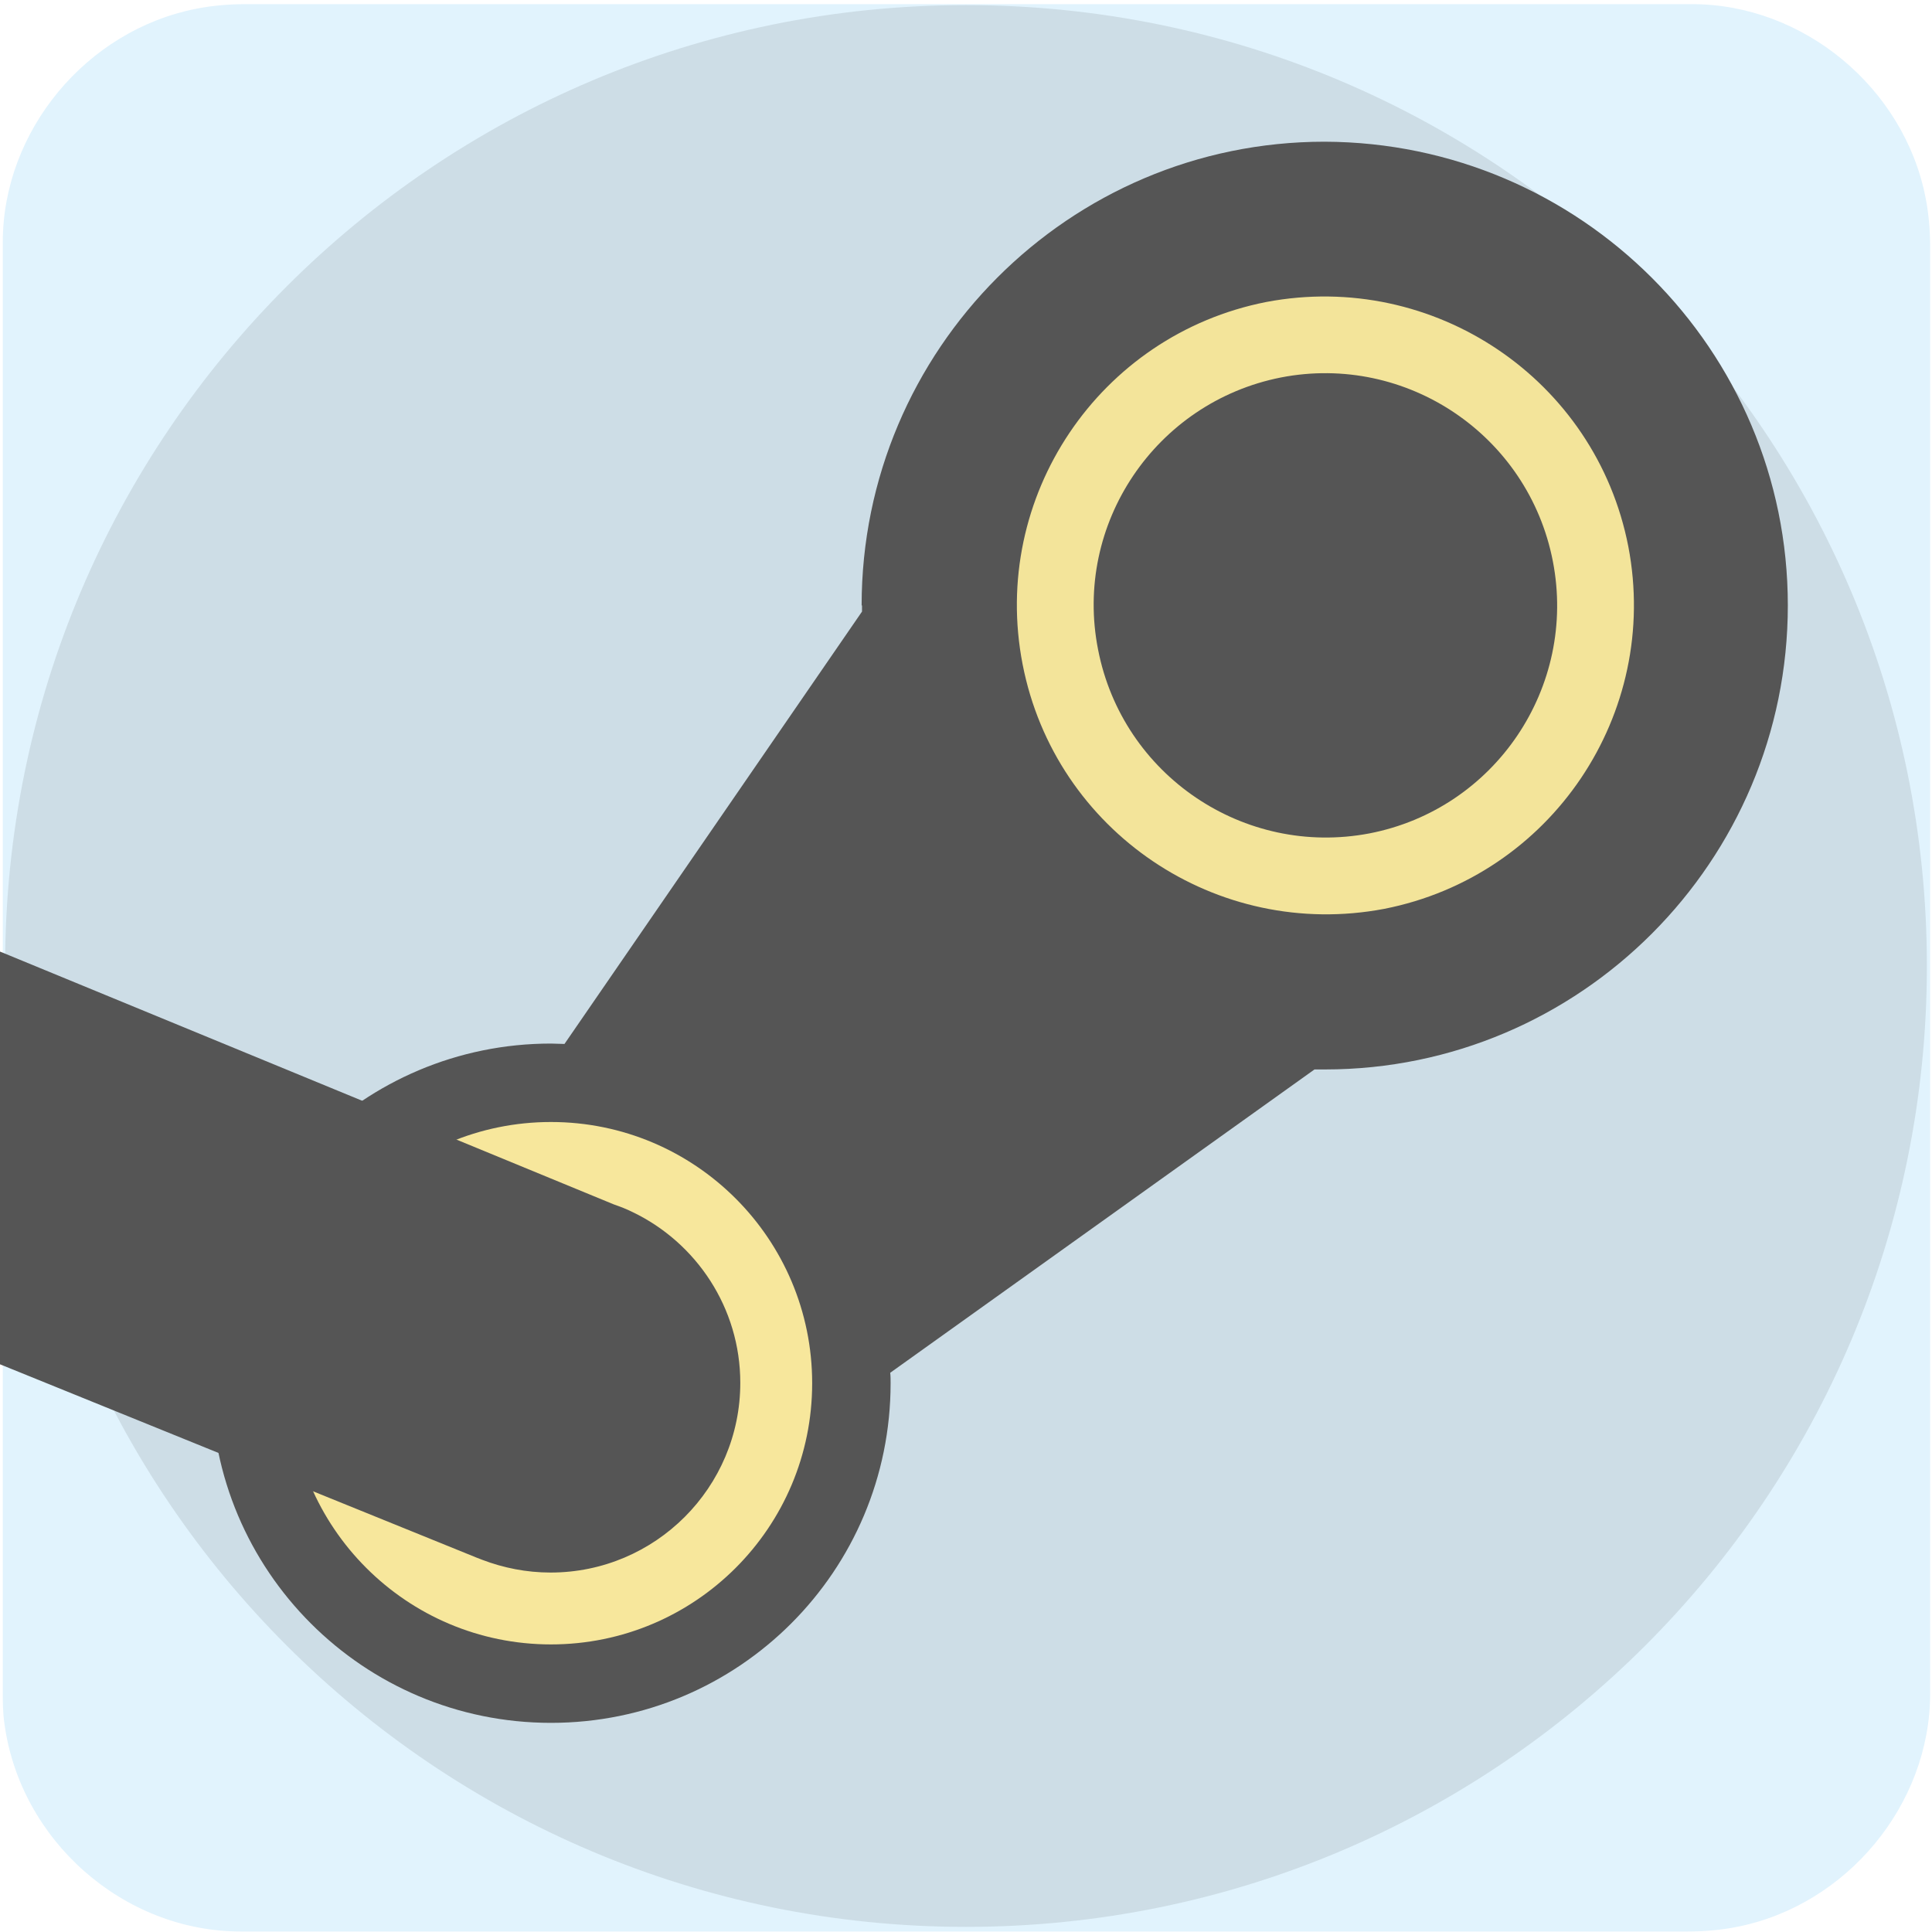
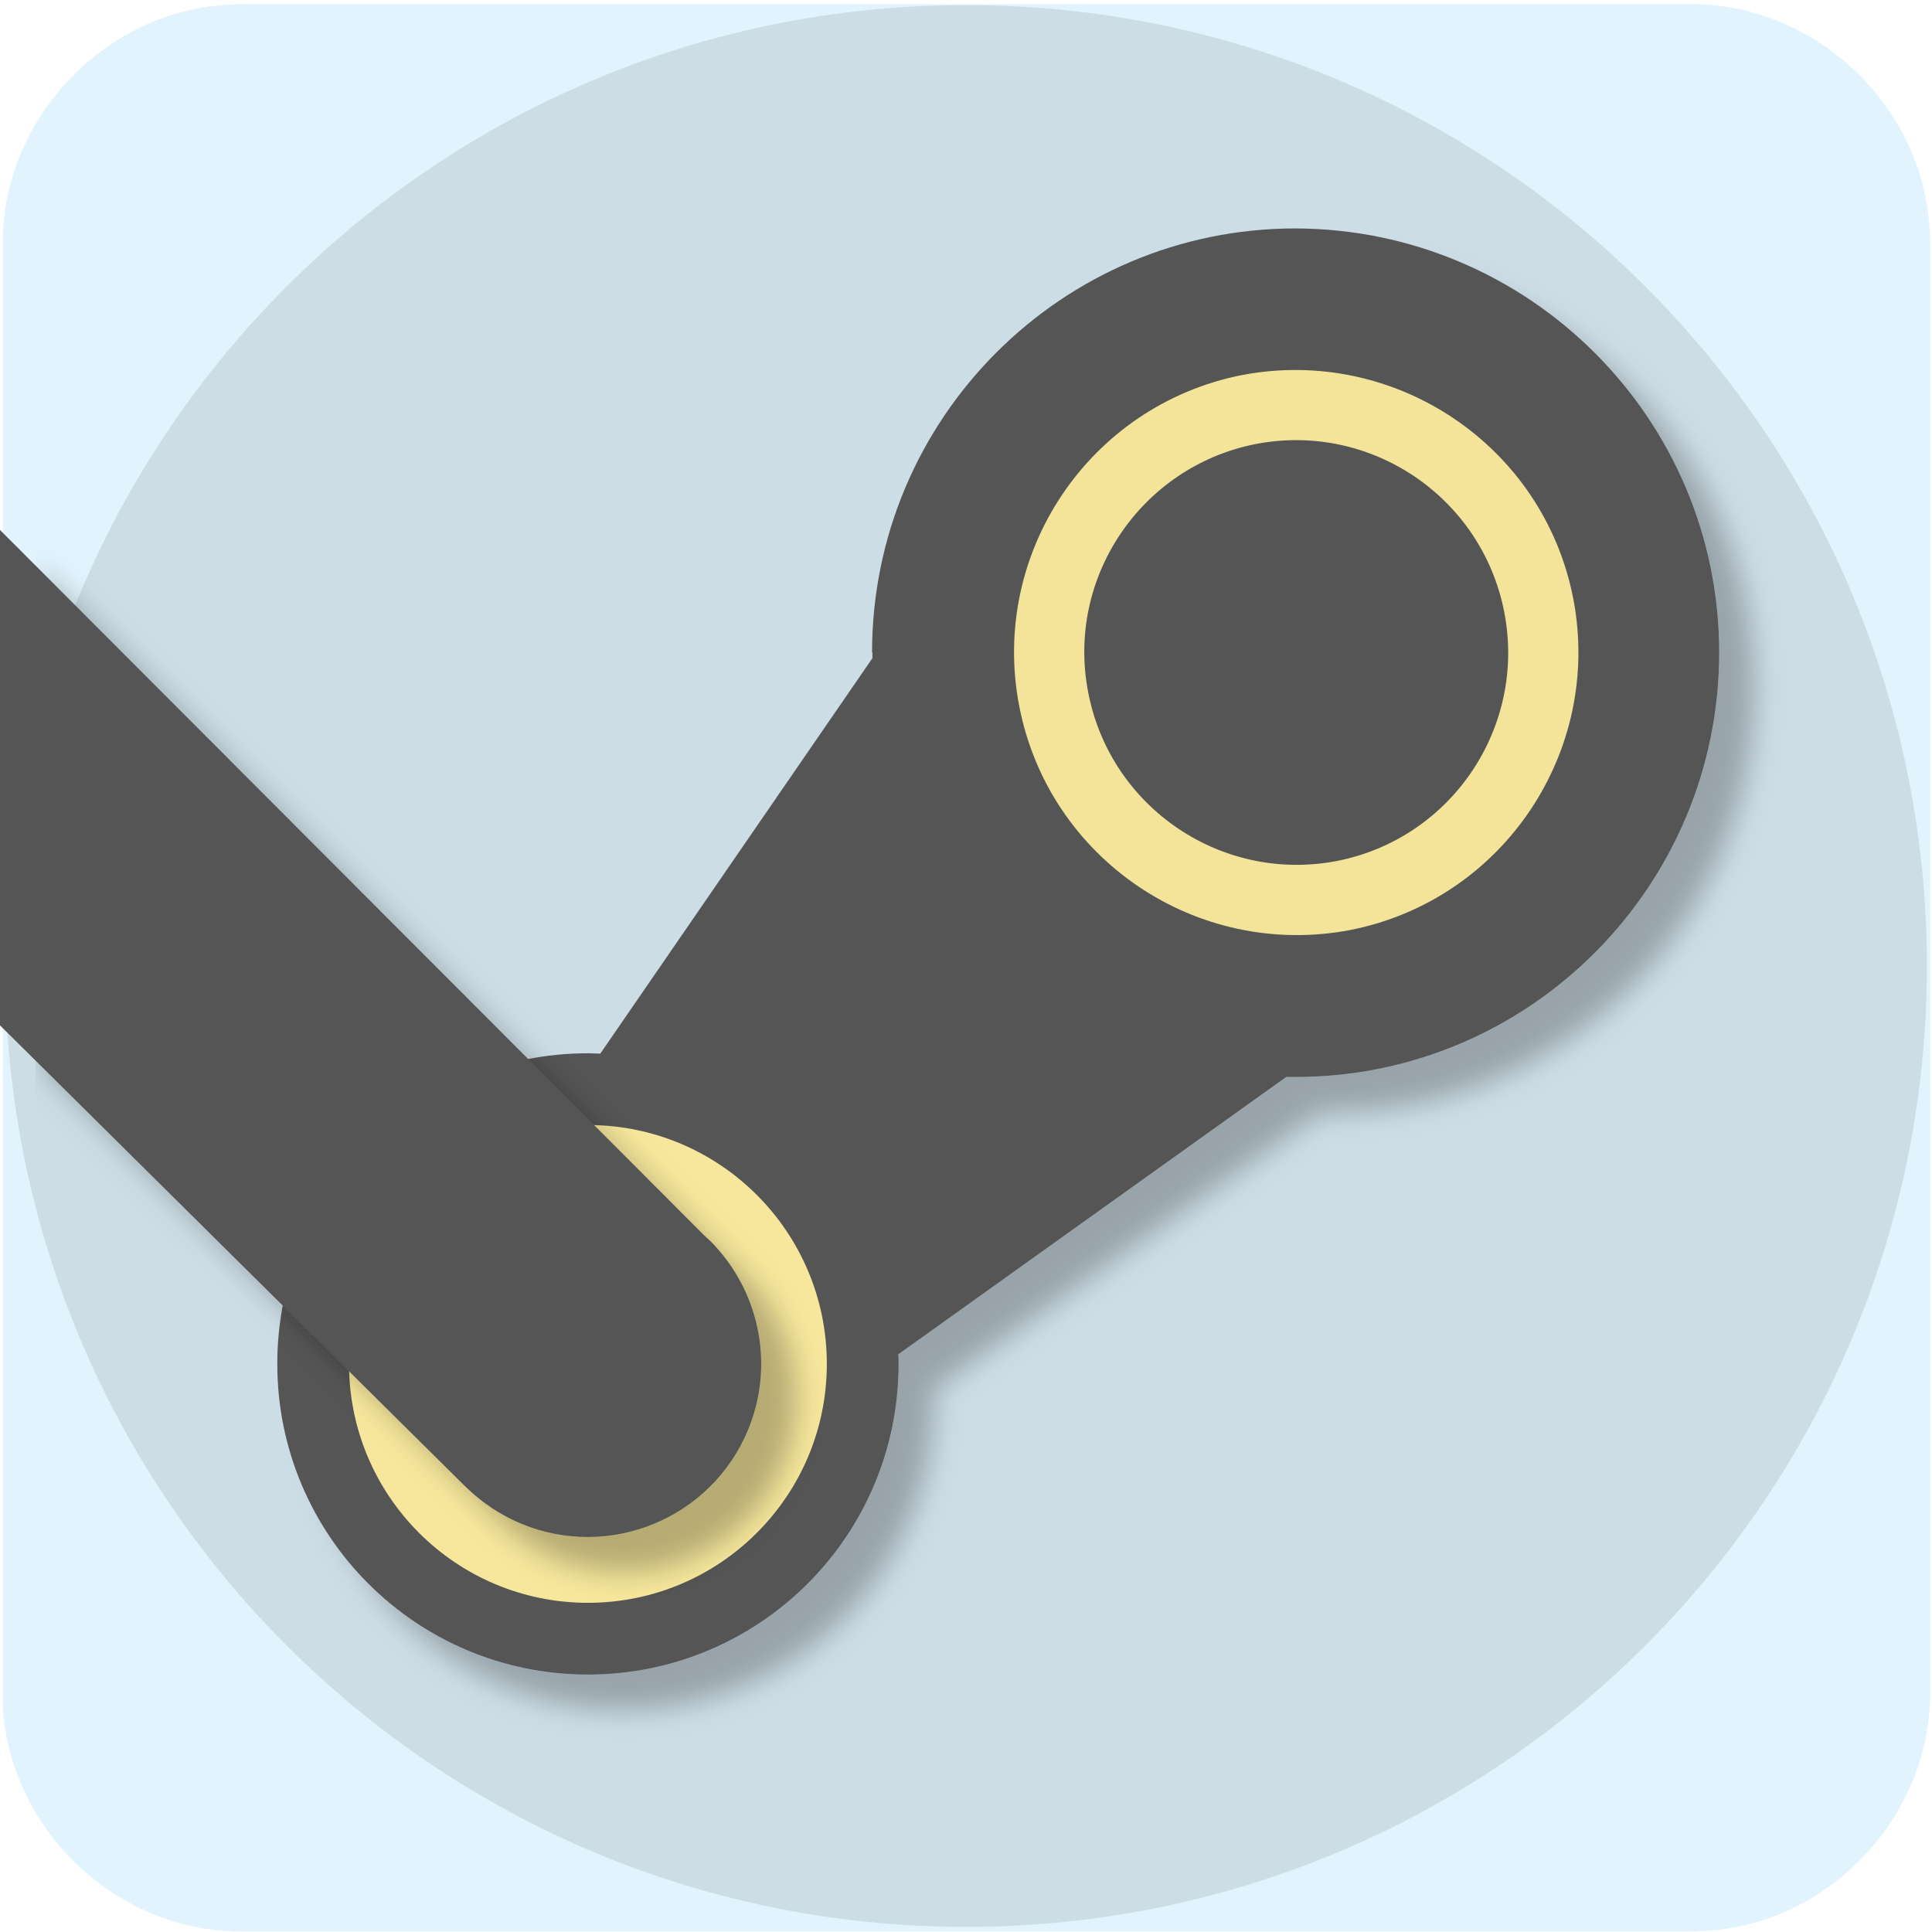
- <svg xmlns="http://www.w3.org/2000/svg" viewBox="0 0 500 500" overflow="hidden" preserveAspectRatio="xMidYMid meet" id="eaf-5541-0">
+ <svg xmlns="http://www.w3.org/2000/svg" viewBox="0 0 500 500" overflow="hidden" preserveAspectRatio="xMidYMid meet" id="eaf-f091-0">
  <defs>
-     <clipPath id="eaf-5541-1">
+     <clipPath id="eaf-f091-1">
      <rect x="0" y="0" width="500" height="500" />
    </clipPath>
-     <style>#eaf-5541-0 * {animation: 6000ms linear infinite normal both running;offset-rotate:0deg}@keyframes eaf-5541-2{0%,100%{transform:translate(146.9px,355.6px)}}@keyframes eaf-5541-3{0%{transform:rotate(0);animation-timing-function:ease-in-out}28.88%{transform:rotate(-19.5882deg);animation-timing-function:ease-in-out}50%{transform:rotate(-32deg);animation-timing-function:ease-in-out}75%{transform:rotate(29.5deg);animation-timing-function:ease-in-out}100%{transform:rotate(0)}}@keyframes eaf-5541-4{0%,100%{transform:translate(-146.9px,-355.6px)}}@keyframes eaf-5541-5{0%,100%{transform:translate(343.0382px,156.6735px)}}@keyframes eaf-5541-6{0%{transform:rotate(0);animation-timing-function:cubic-bezier(0,0,0.58,1)}28.88%{transform:rotate(17deg);animation-timing-function:ease-in-out}75%{transform:rotate(-19deg);animation-timing-function:ease-in}100%{transform:rotate(0)}}@keyframes eaf-5541-7{0%,100%{transform:translate(-347.35px,-154.3px)}}</style>
+     <style>#eaf-f091-0 * {animation: 6000ms linear infinite normal both running;offset-rotate:0deg}@keyframes eaf-f091-2{0%,100%{transform:translate(343.0382px,156.6735px)}}@keyframes eaf-f091-3{0%{transform:rotate(0);animation-timing-function:cubic-bezier(0,0,0.58,1)}28.88%{transform:rotate(17deg);animation-timing-function:ease-in-out}75%{transform:rotate(-19deg);animation-timing-function:ease-in}100%{transform:rotate(0)}}@keyframes eaf-f091-4{0%,100%{transform:translate(-347.35px,-154.3px)}}</style>
  </defs>
-   <g clip-path="url('#eaf-5541-1')" style="isolation: isolate;">
+   <g clip-path="url('#eaf-f091-1')" style="isolation: isolate;">
    <g>
      <g transform="matrix(4 0 0 4 -827.28 -2254.526)">
        <path fill="#e1f3fd" d="m331.7 626.3c0 15.6 0 31.3 0 46.9c0 7.2 -5.4 13.7 -12.5 15.1c-1 0.2 -2.1 0.3 -3.2 0.3c-31.2 0 -62.4 0 -93.6 0c-7.6 0 -14.3 -5.9 -15.3 -13.5c-0.1 -0.7 -0.1 -1.4 -0.1 -2c0 -31.3 0 -62.5 0 -93.8c0 -7.2 5.4 -13.7 12.5 -15.1c1 -0.2 2.1 -0.3 3.2 -0.3c31.2 0 62.4 0 93.6 0c7.2 0 13.7 5.4 15.1 12.5c0.2 1 0.3 2.1 0.3 3.2c0 15.6 0 31.1 0 46.7z" />
      </g>
      <ellipse fill="#00000017" rx="248.674" ry="248.674" transform="translate(250 250)" />
-       <g transform="translate(-4.3118 2.3735)" style="animation-name: eaf-5541-5, eaf-5541-6, eaf-5541-7; animation-composition: replace, add, add;">
-         <path fill="#555" d="m347.1 34.3c-66.1 0 -119.8 53.8 -119.8 120l0.1 0l0 1.6l-77 111.9c-1.2 0 -2.4 -0.1 -3.5 -0.1c-48.5 0 -87.9 39.3 -87.9 87.9c0 48.5 39.3 87.9 87.9 87.9c48.6 0 87.9 -39.3 87.9 -87.9c0 -0.9 0 -1.8 -0.1 -2.7l109.8 -78.5l2.7 0c66.1 0 119.8 -53.9 119.8 -120.1c0 -66.1 -53.7 -119.8 -119.9 -120z" />
-         <ellipse fill="#f7e79c" rx="67.6" ry="67.6" transform="translate(146.9 355.6)" />
-         <path fill="#555" d="m168 311.3l0 0l0 0c-1.6 -0.8 -3.2 -1.4 -4.9 -2l-307.1 -126.5l-50.4 87.3l322.2 130.7c0 0 0 0 0 0l1.3 0.5l0 0c5.5 2.1 11.5 3.3 17.7 3.3c27.1 0 49.1 -22 49.1 -49.1c0 -19.4 -11.4 -36.3 -27.9 -44.2z" style="animation-name: eaf-5541-2, eaf-5541-3, eaf-5541-4; animation-composition: replace, add, add;" />
+       <g transform="matrix(0.9146 0 0 0.9146 21.7436 25.5759)">
+         <g transform="translate(-4.3118 2.3735)" style="animation-name: eaf-f091-2, eaf-f091-3, eaf-f091-4; animation-composition: replace, add, add;">
+           <g style="filter: drop-shadow(rgba(0, 0, 0, 0.26) 10px 10px 4px);">
+             <path fill="#555" d="m347.1 34.3c-66.1 0 -119.8 53.8 -119.8 120l0.1 0l0 1.6l-77 111.9c-1.2 0 -2.4 -0.1 -3.5 -0.1c-48.5 0 -87.9 39.3 -87.9 87.9c0 48.5 39.3 87.9 87.9 87.9c48.6 0 87.9 -39.3 87.9 -87.9c0 -0.9 0 -1.8 -0.1 -2.7l109.8 -78.5l2.7 0c66.1 0 119.8 -53.9 119.8 -120.1c0 -66.1 -53.7 -119.8 -119.9 -120z" />
+           </g>
+           <ellipse fill="#f7e79c" rx="67.6" ry="67.6" transform="translate(146.9 355.6)" />
+           <g style="filter: drop-shadow(rgba(0, 0, 0, 0.26) 10px 10px 4px);">
+             <path fill="#555" d="m168 311.3l0 0l0 0c-1.6 -0.8 -3.2 -1.4 -4.9 -2l-307.1 -126.5l-50.4 87.3l322.2 130.7c0 0 0 0 0 0l1.3 0.5l0 0c5.5 2.1 11.5 3.3 17.7 3.3c27.1 0 49.1 -22 49.1 -49.1c0 -19.4 -11.4 -36.3 -27.9 -44.2z" transform="matrix(0.9228 0.3853 -0.3853 0.9228 148.3576 -29.1452)" />
+           </g>
+         </g>
+         <path fill="#f3e49a" d="m347.3 234.3c44.1 -0.1 79.8 -35.9 79.9 -80c0 -44.1 -35.8 -79.8 -79.9 -80c-44.1 0.1 -79.8 35.9 -79.8 80c0 44.1 35.7 79.8 79.8 80" transform="matrix(0.9816 -0.1908 0.1908 0.9816 -27.3718 71.486)" />
+         <path fill="#555" d="m287.4 154.3c0 33.1 26.8 60 59.9 60.1c33.1 0 60 -26.9 60 -60.1c0 -33.2 -26.9 -60.1 -60 -60.1c-33.1 0.1 -60 27 -59.9 60.1l0 0z" transform="matrix(0.9816 -0.1908 0.1908 0.9816 -27.3718 71.4859)" />
      </g>
-       <path fill="#f3e49a" d="m347.3 234.3c44.1 -0.1 79.8 -35.9 79.9 -80c0 -44.1 -35.8 -79.8 -79.9 -80c-44.1 0.1 -79.8 35.9 -79.8 80c0 44.1 35.7 79.8 79.8 80" transform="matrix(0.9816 -0.1908 0.1908 0.9816 -27.3718 71.486)" />
-       <path fill="#555" d="m287.4 154.3c0 33.1 26.8 60 59.9 60.1c33.1 0 60 -26.9 60 -60.1c0 -33.2 -26.9 -60.1 -60 -60.1c-33.1 0.1 -60 27 -59.9 60.1l0 0z" transform="matrix(0.9816 -0.1908 0.1908 0.9816 -27.3718 71.4859)" />
    </g>
  </g>
</svg>
